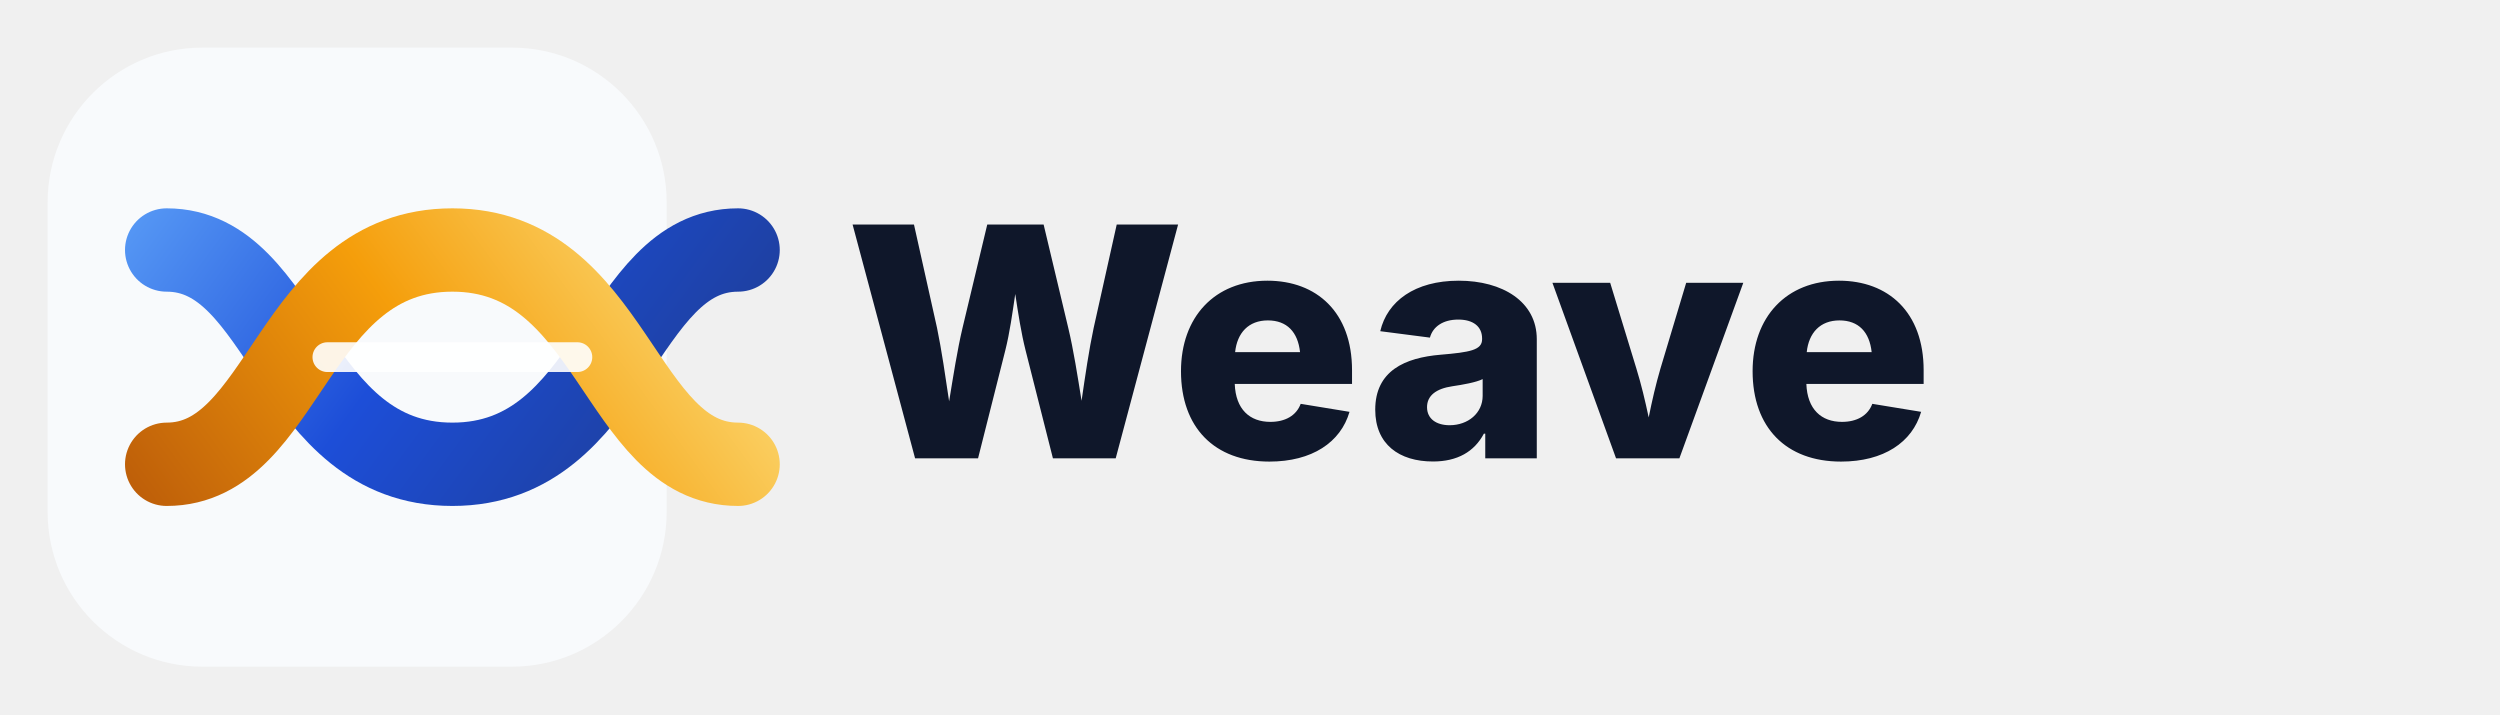
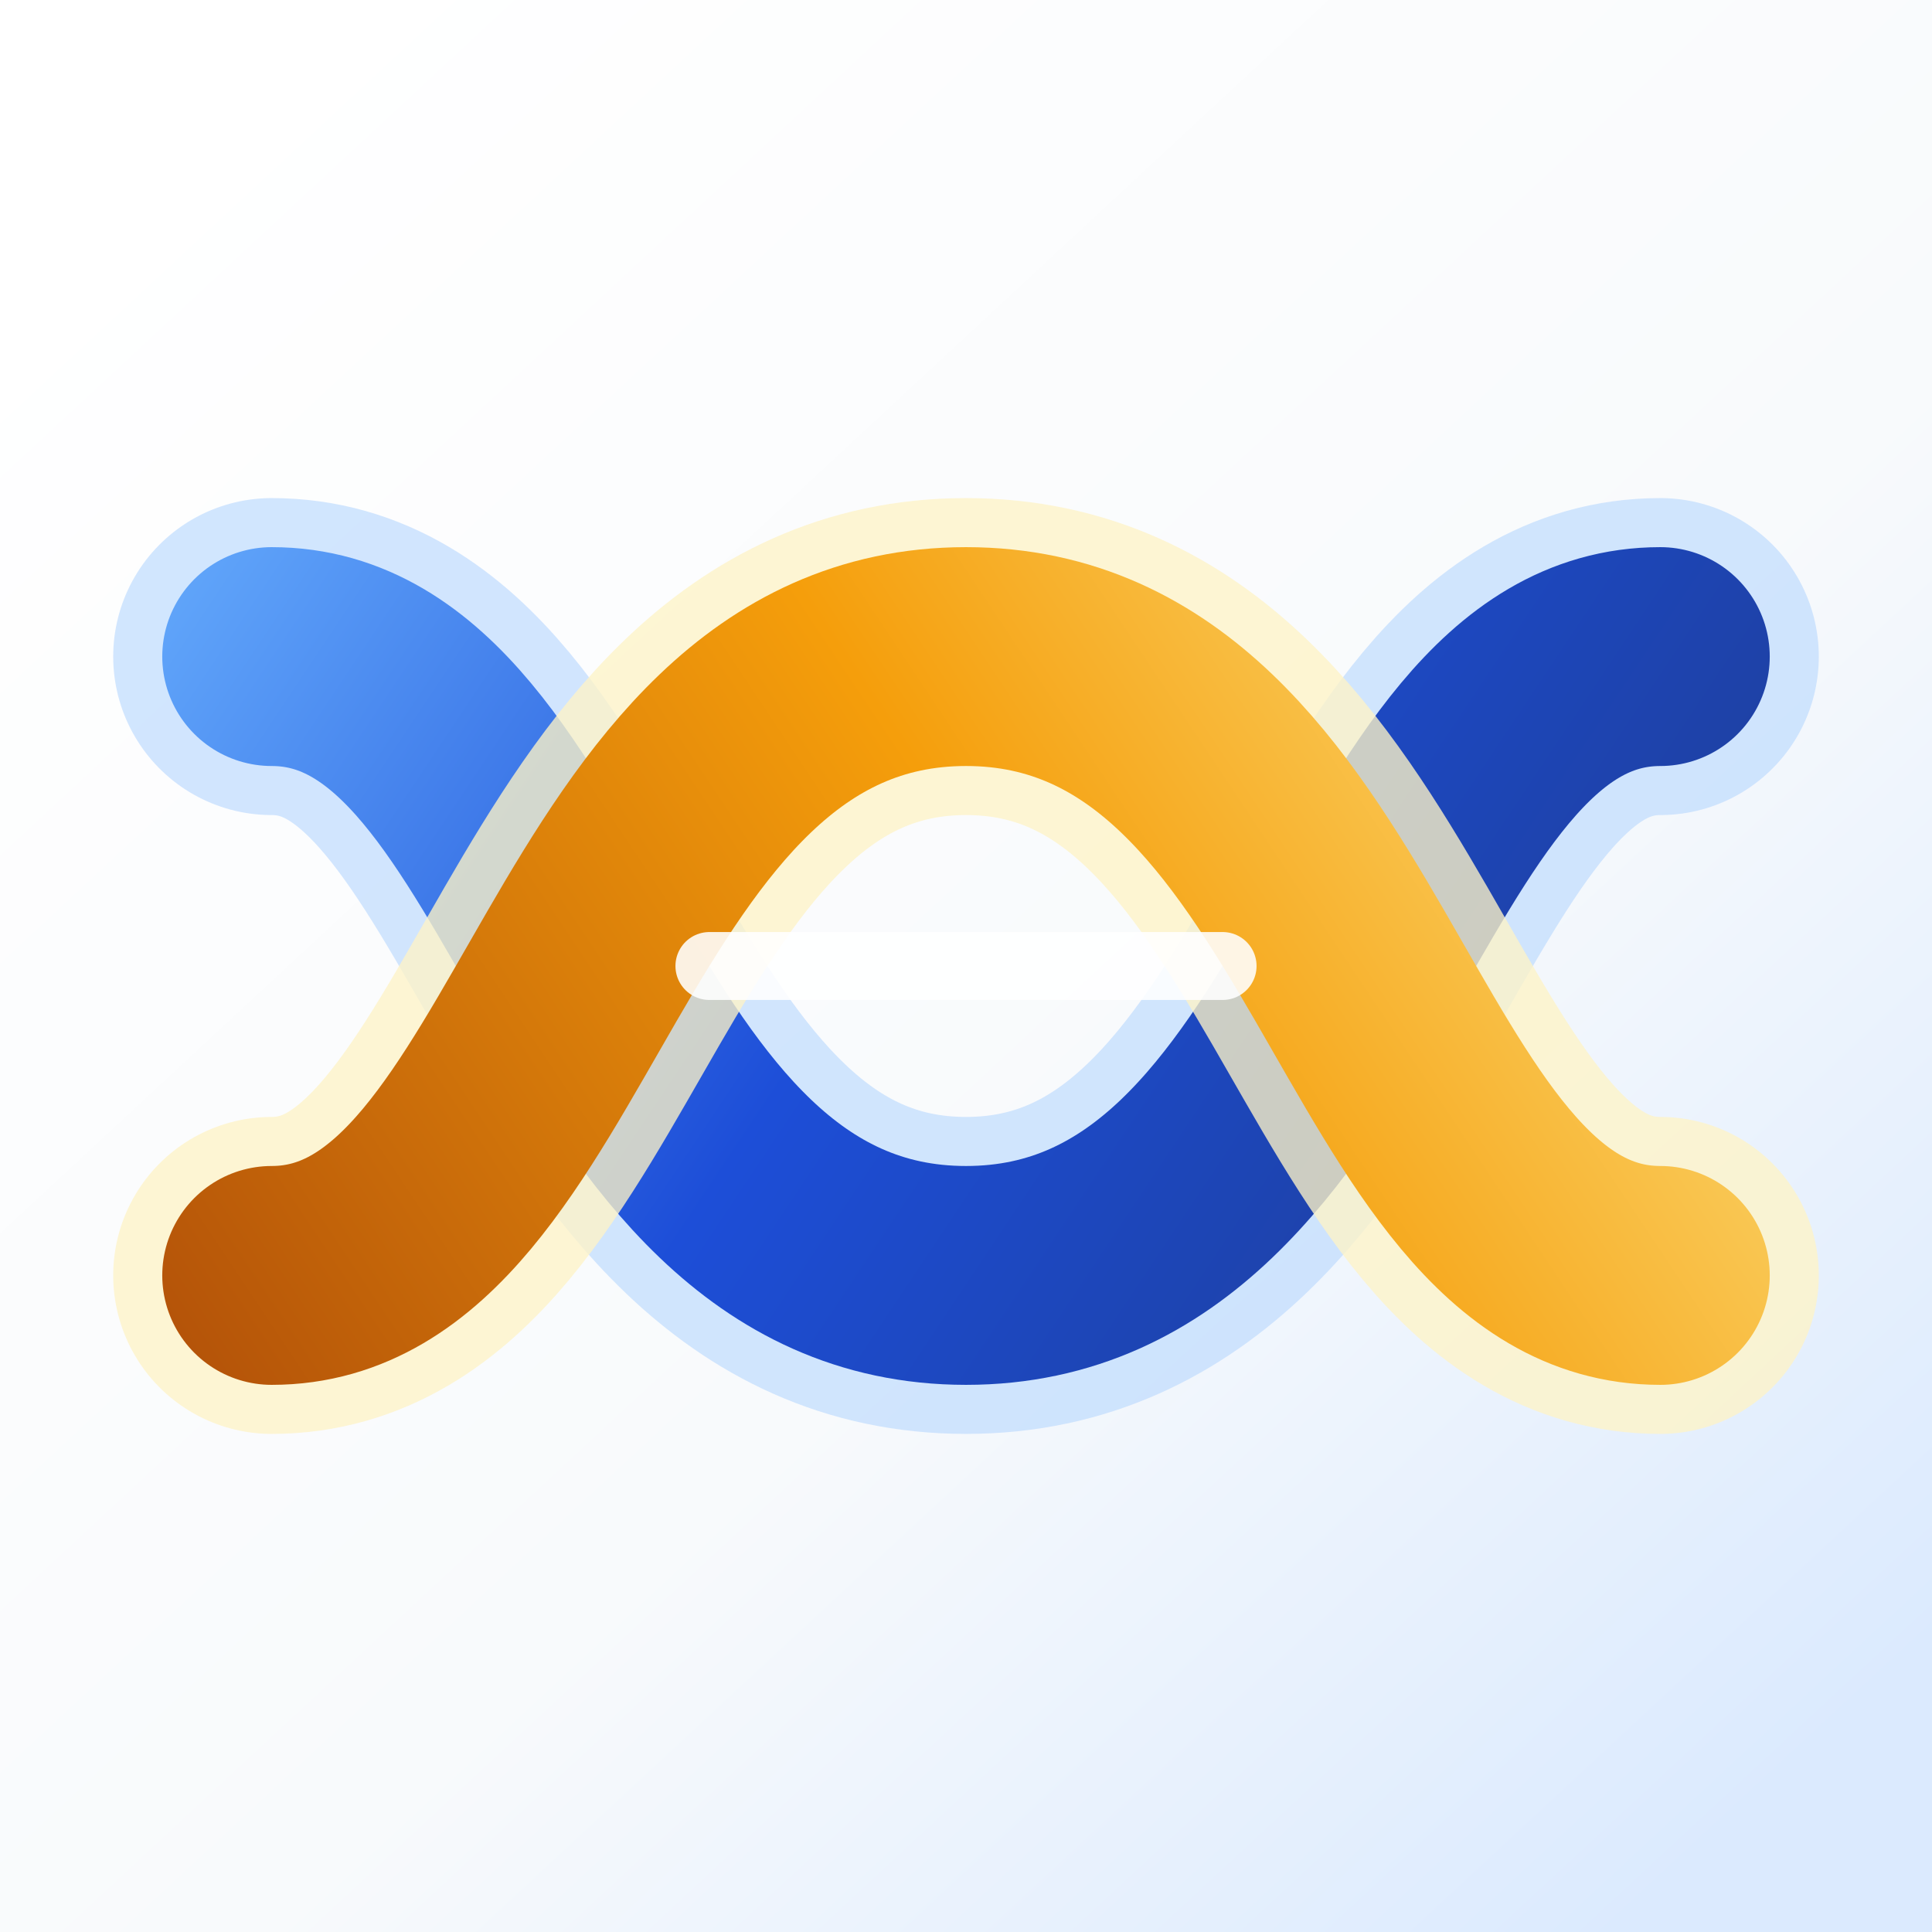
- <svg xmlns="http://www.w3.org/2000/svg" viewBox="0 0 420 120" role="img" aria-labelledby="title desc">
+ <svg xmlns="http://www.w3.org/2000/svg" viewBox="0 0 512 512" role="img" aria-labelledby="title desc">
  <defs>
-     <linearGradient id="blue" x1="20" y1="24" x2="118" y2="96" gradientUnits="userSpaceOnUse">
+     <linearGradient id="bg" x1="48" y1="32" x2="464" y2="480" gradientUnits="userSpaceOnUse">
+       <stop stop-color="#ffffff" />
+       <stop offset="0.6" stop-color="#f8fafc" />
+       <stop offset="1" stop-color="#dbeafe" />
+     </linearGradient>
+     <linearGradient id="blue" x1="64" y1="128" x2="448" y2="384" gradientUnits="userSpaceOnUse">
      <stop stop-color="#60a5fa" />
-       <stop offset="0.48" stop-color="#1d4ed8" />
+       <stop offset="0.45" stop-color="#1d4ed8" />
      <stop offset="1" stop-color="#1e3a8a" />
    </linearGradient>
-     <linearGradient id="gold" x1="118" y1="24" x2="20" y2="96" gradientUnits="userSpaceOnUse">
+     <linearGradient id="gold" x1="448" y1="128" x2="64" y2="384" gradientUnits="userSpaceOnUse">
      <stop stop-color="#fde68a" />
-       <stop offset="0.48" stop-color="#f59e0b" />
+       <stop offset="0.46" stop-color="#f59e0b" />
      <stop offset="1" stop-color="#b45309" />
    </linearGradient>
  </defs>
-   <rect x="8" y="8" width="104" height="104" rx="26" fill="#f8fafc" />
-   <path d="M28 42c20 0 21 36 48 36s28-36 48-36" fill="none" stroke="url(#blue)" stroke-width="14" stroke-linecap="round" />
-   <path d="M28 78c20 0 21-36 48-36s28 36 48 36" fill="none" stroke="url(#gold)" stroke-width="14" stroke-linecap="round" />
-   <path d="M55 60h42" fill="none" stroke="#ffffff" stroke-width="5" stroke-linecap="round" opacity="0.9" />
-   <text x="142" y="77" font-family="Inter, Arial, sans-serif" font-size="54" font-weight="800" letter-spacing="0" fill="#0f172a">Weave</text>
+   <rect width="512" height="512" fill="url(#bg)" />
+   <g fill="none" stroke-linecap="round">
+     <path d="M72 174c76 0 82 164 184 164s108-164 184-164" stroke="#bfdbfe" stroke-width="84" opacity="0.7" />
+     <path d="M72 174c76 0 82 164 184 164s108-164 184-164" stroke="url(#blue)" stroke-width="58" />
+     <path d="M72 338c76 0 82-164 184-164s108 164 184 164" stroke="#fef3c7" stroke-width="84" opacity="0.78" />
+     <path d="M72 338c76 0 82-164 184-164s108 164 184 164" stroke="url(#gold)" stroke-width="58" />
+     <path d="M188 256h136" stroke="#ffffff" stroke-width="18" opacity="0.88" />
+   </g>
</svg>
